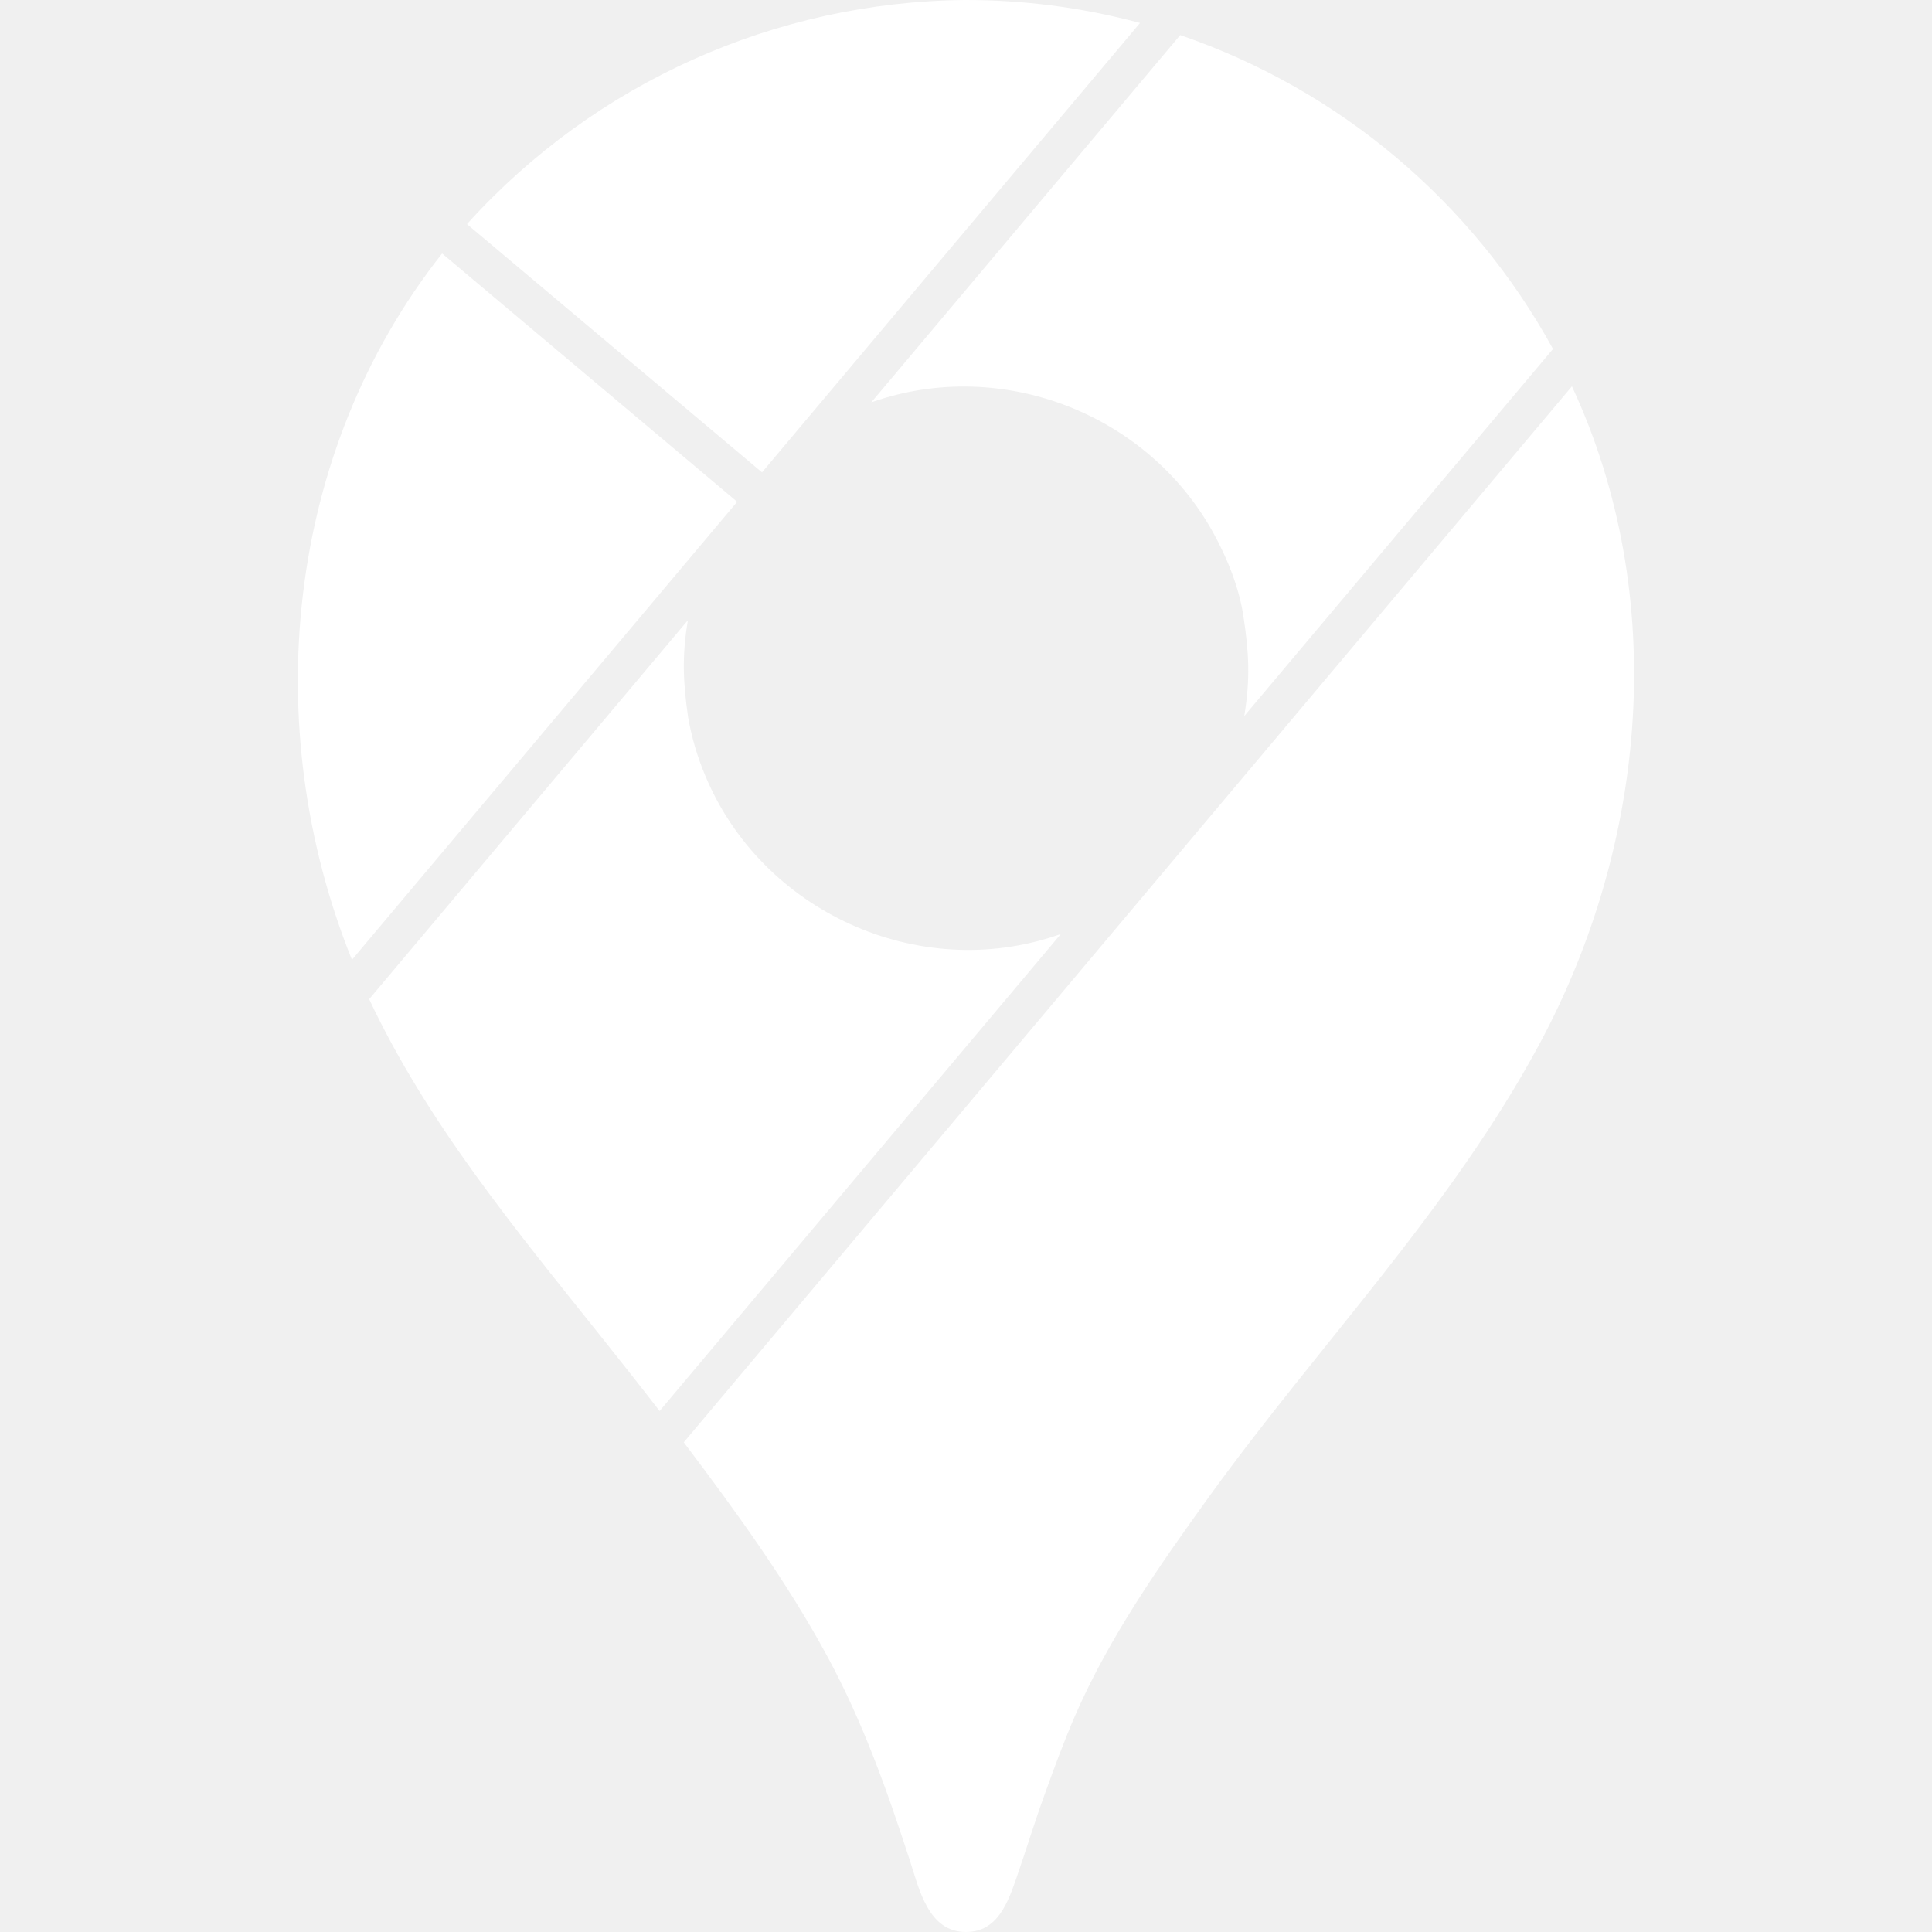
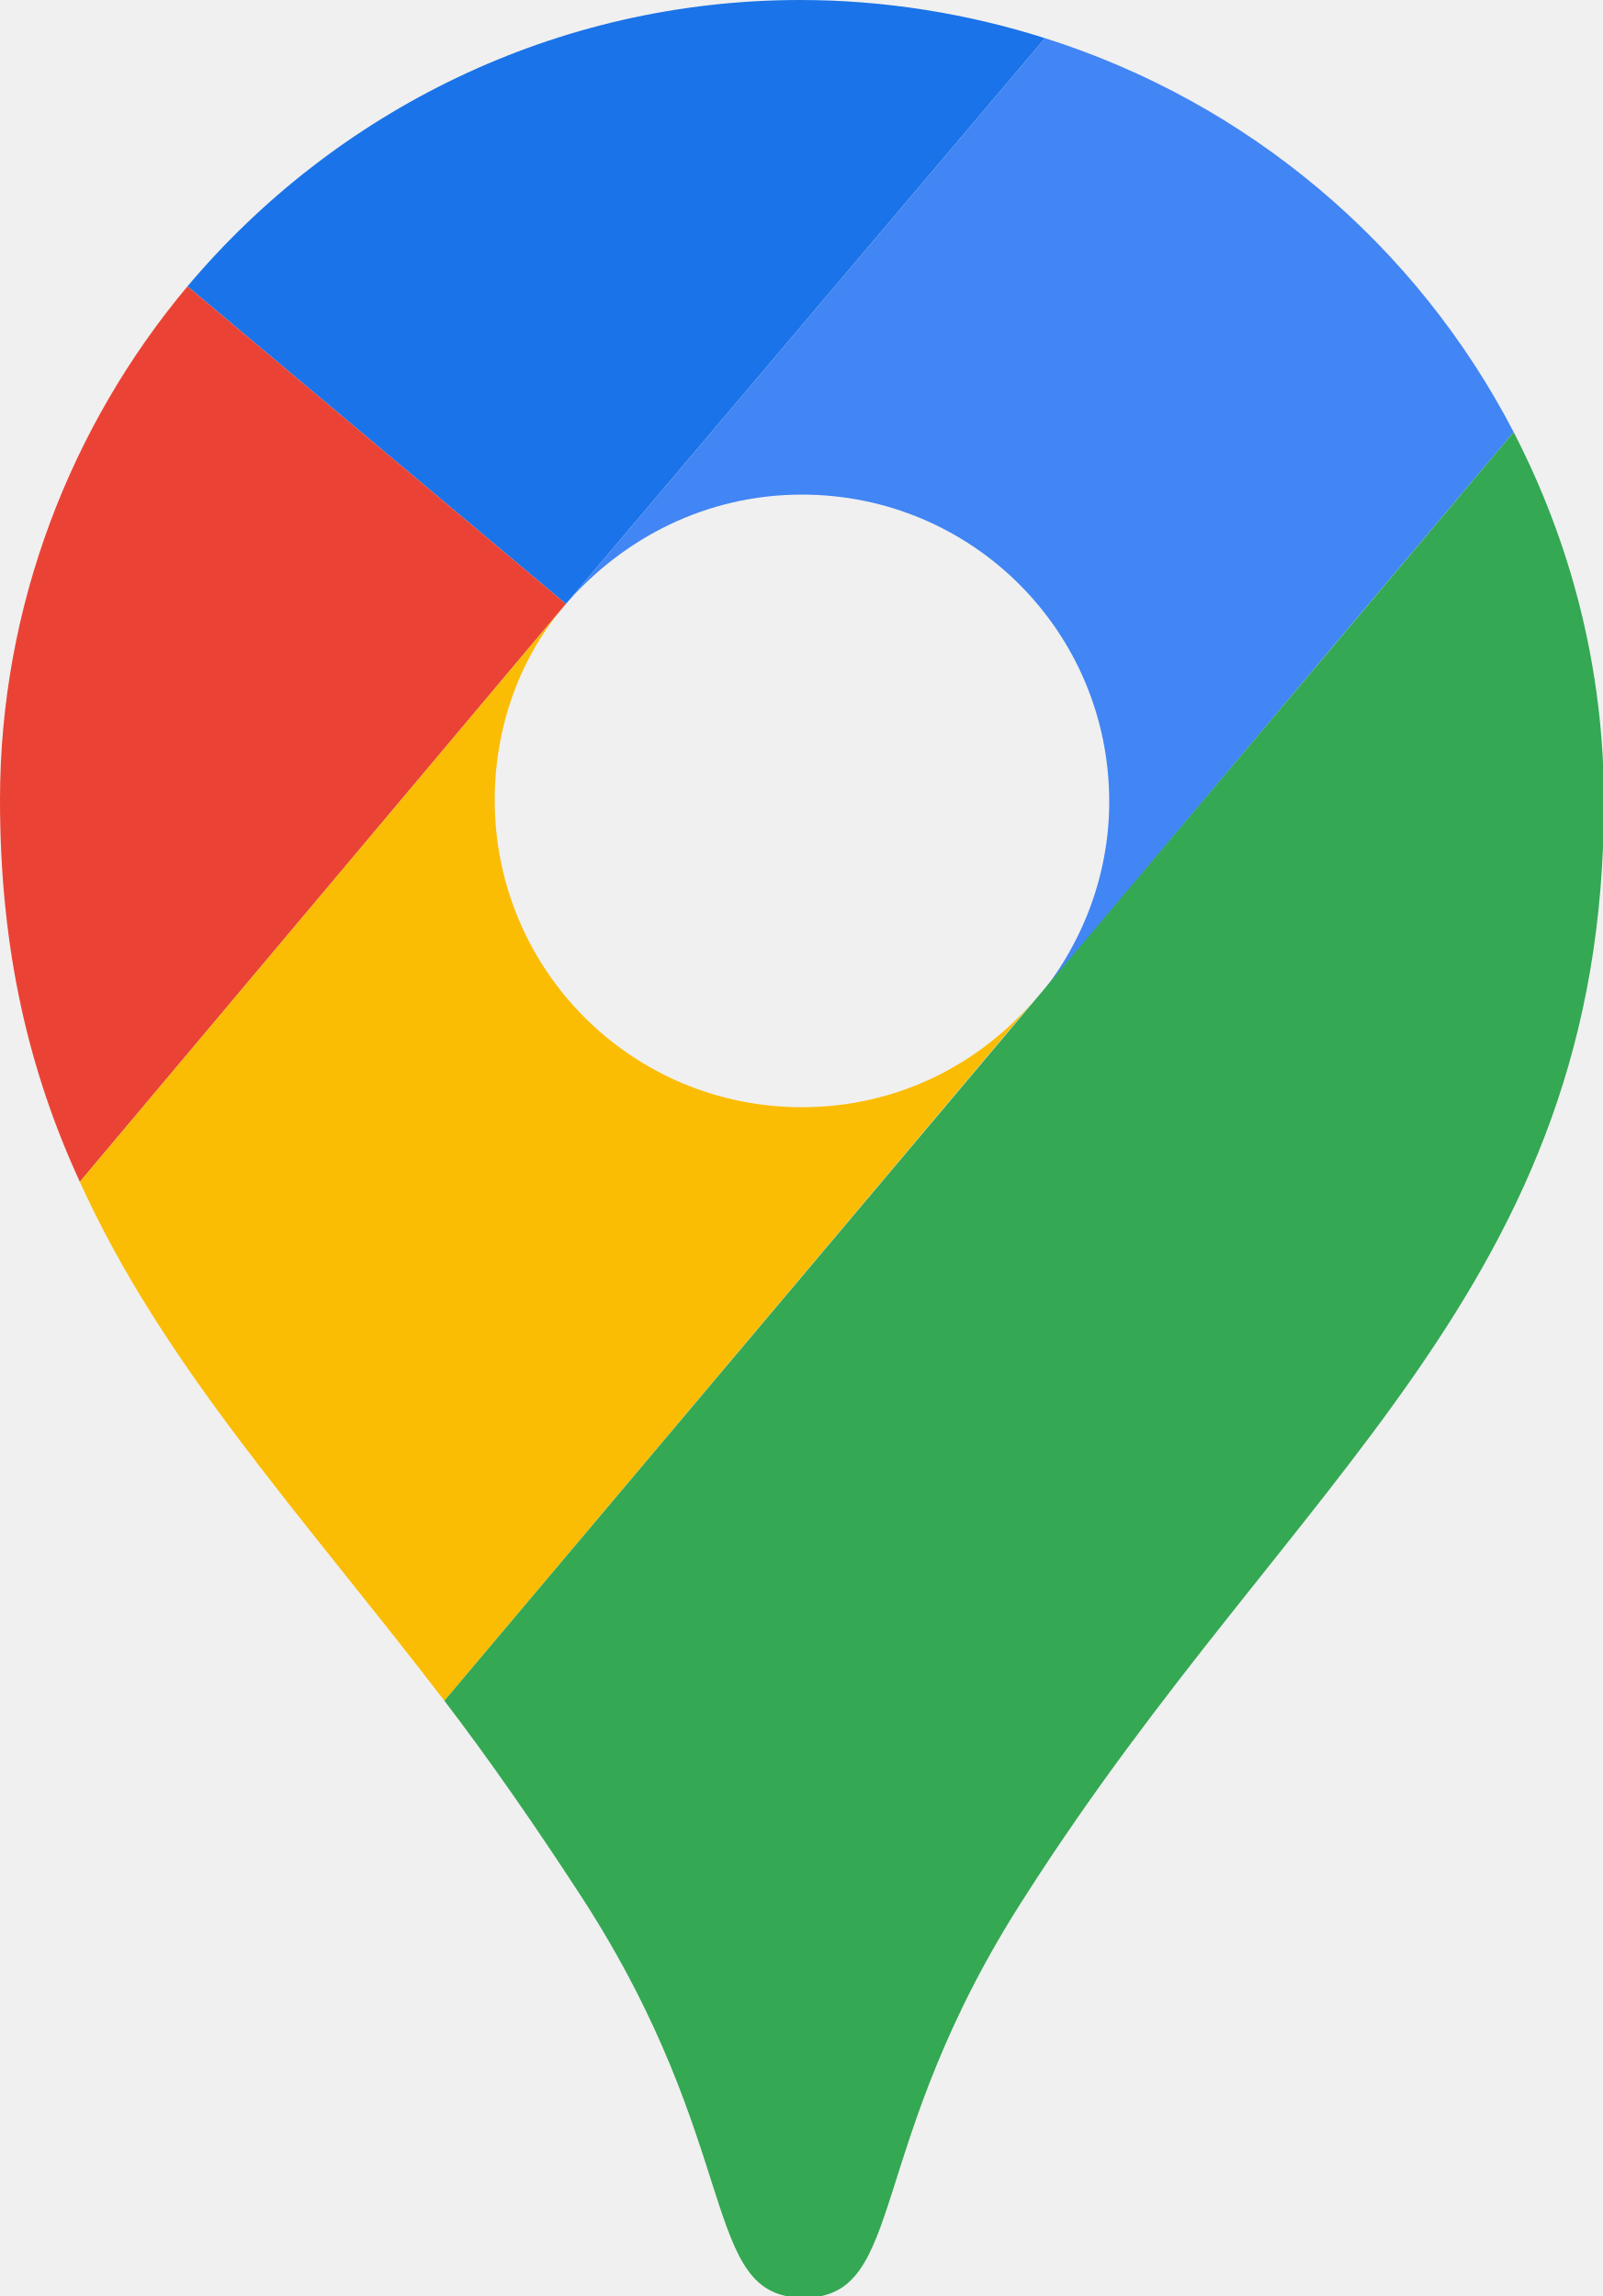
- <svg xmlns="http://www.w3.org/2000/svg" fill="#FFFFFF" role="img" viewBox="0 0 24 24">
-   <path d="M19.527 4.799c1.212 2.608.937 5.678-.405 8.173-1.101 2.047-2.744 3.74-4.098 5.614-.619.858-1.244 1.75-1.669 2.727-.141.325-.263.658-.383.992-.121.333-.224.673-.34 1.008-.109.314-.236.684-.627.687h-.007c-.466-.001-.579-.53-.695-.887-.284-.874-.581-1.713-1.019-2.525-.51-.944-1.145-1.817-1.79-2.671L19.527 4.799zM8.545 7.705l-3.959 4.707c.724 1.54 1.821 2.863 2.871 4.18.247.31.494.622.737.936l4.984-5.925-.029.01c-1.741.601-3.691-.291-4.392-1.987a3.377 3.377 0 0 1-.209-.716c-.063-.437-.077-.761-.004-1.198l.001-.007zM5.492 3.149l-.003.004c-1.947 2.466-2.281 5.88-1.117 8.77l4.785-5.689-.058-.05-3.607-3.035zM14.661.436l-3.838 4.563a.295.295 0 0 1 .027-.01c1.6-.551 3.403.15 4.22 1.626.176.319.323.683.377 1.045.068.446.085.773.012 1.22l-.003.016 3.836-4.561A8.382 8.382 0 0 0 14.67.439l-.009-.003zM9.466 5.868L14.162.285l-.047-.012A8.31 8.31 0 0 0 11.986 0a8.439 8.439 0 0 0-6.169 2.766l-.016.018 3.665 3.084z" />
+ <svg xmlns="http://www.w3.org/2000/svg" viewBox="0 0 92.3 132.3">
+   <path fill="#1a73e8" d="M60.2 2.2C55.8.8 51 0 46.1 0 32 0 19.3 6.4 10.8 16.5l21.8 18.3L60.2 2.2z" />
+   <path fill="#ea4335" d="M10.8 16.5C4.1 24.5 0 34.9 0 46.1c0 8.7 1.7 15.7 4.6 22l28-33.3-21.8-18.3z" />
+   <path fill="#4285f4" d="M46.2 28.5c9.8 0 17.7 7.9 17.7 17.7 0 4.3-1.6 8.3-4.2 11.4 0 0 13.9-16.6 27.5-32.7-5.6-10.8-15.3-19-27-22.7L32.6 34.8c3.3-3.8 8.1-6.3 13.6-6.3" />
+   <path fill="#fbbc04" d="M46.2 63.8c-9.8 0-17.7-7.9-17.7-17.7 0-4.3 1.5-8.3 4.1-11.3l-28 33.3c4.8 10.6 12.8 19.2 21 29.9l34.1-40.5c-3.3 3.9-8.1 6.3-13.5 6.3" />
+   <path fill="#34a853" d="M59.1 109.2c15.4-24.1 33.3-35 33.3-63 0-7.7-1.9-14.9-5.2-21.3L25.6 98c2.6 3.4 5.3 7.3 7.9 11.3 9.4 14.5 6.8 23.1 12.8 23.1s3.4-8.7 12.8-23.2" />
</svg>
